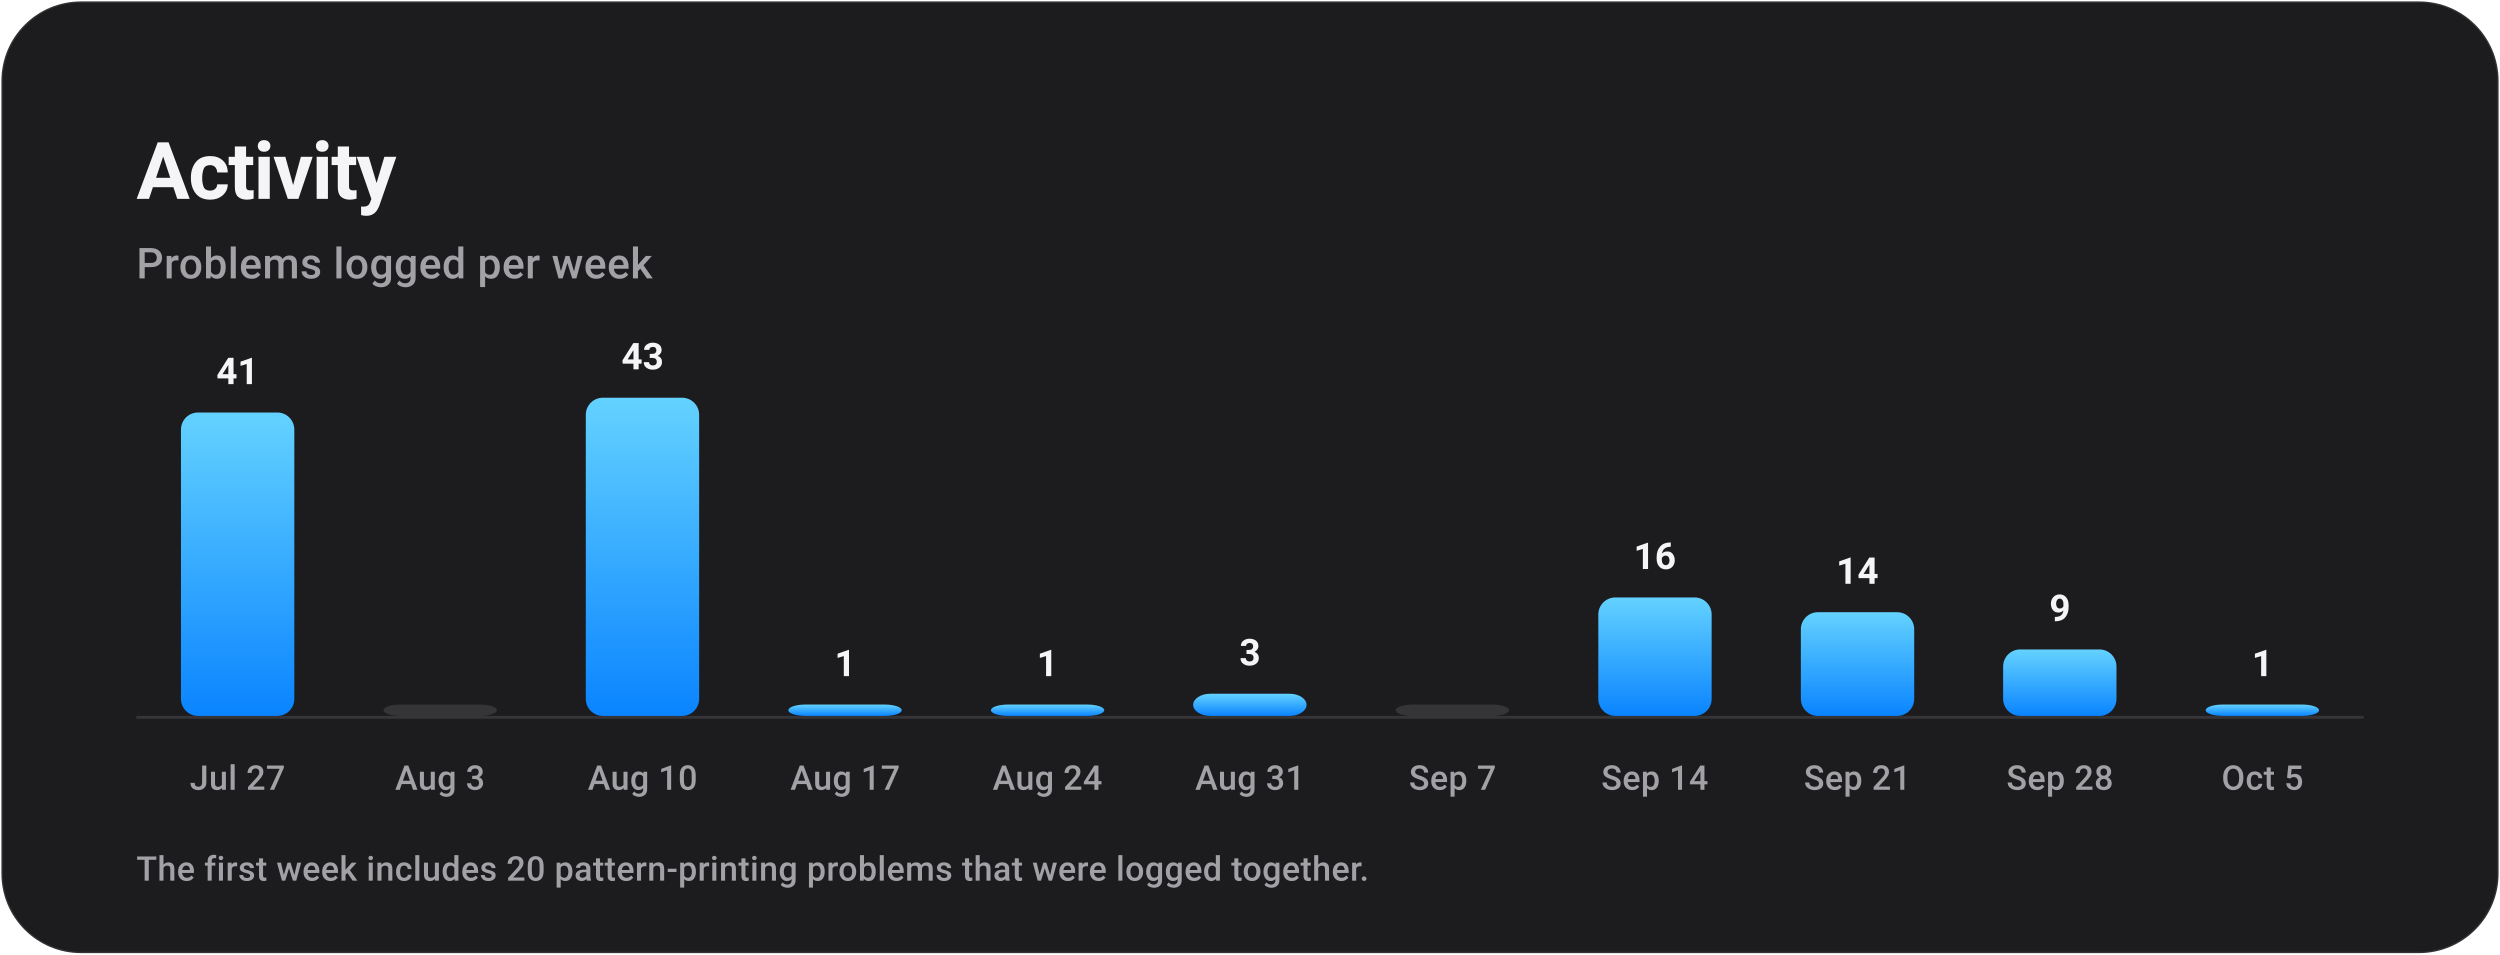
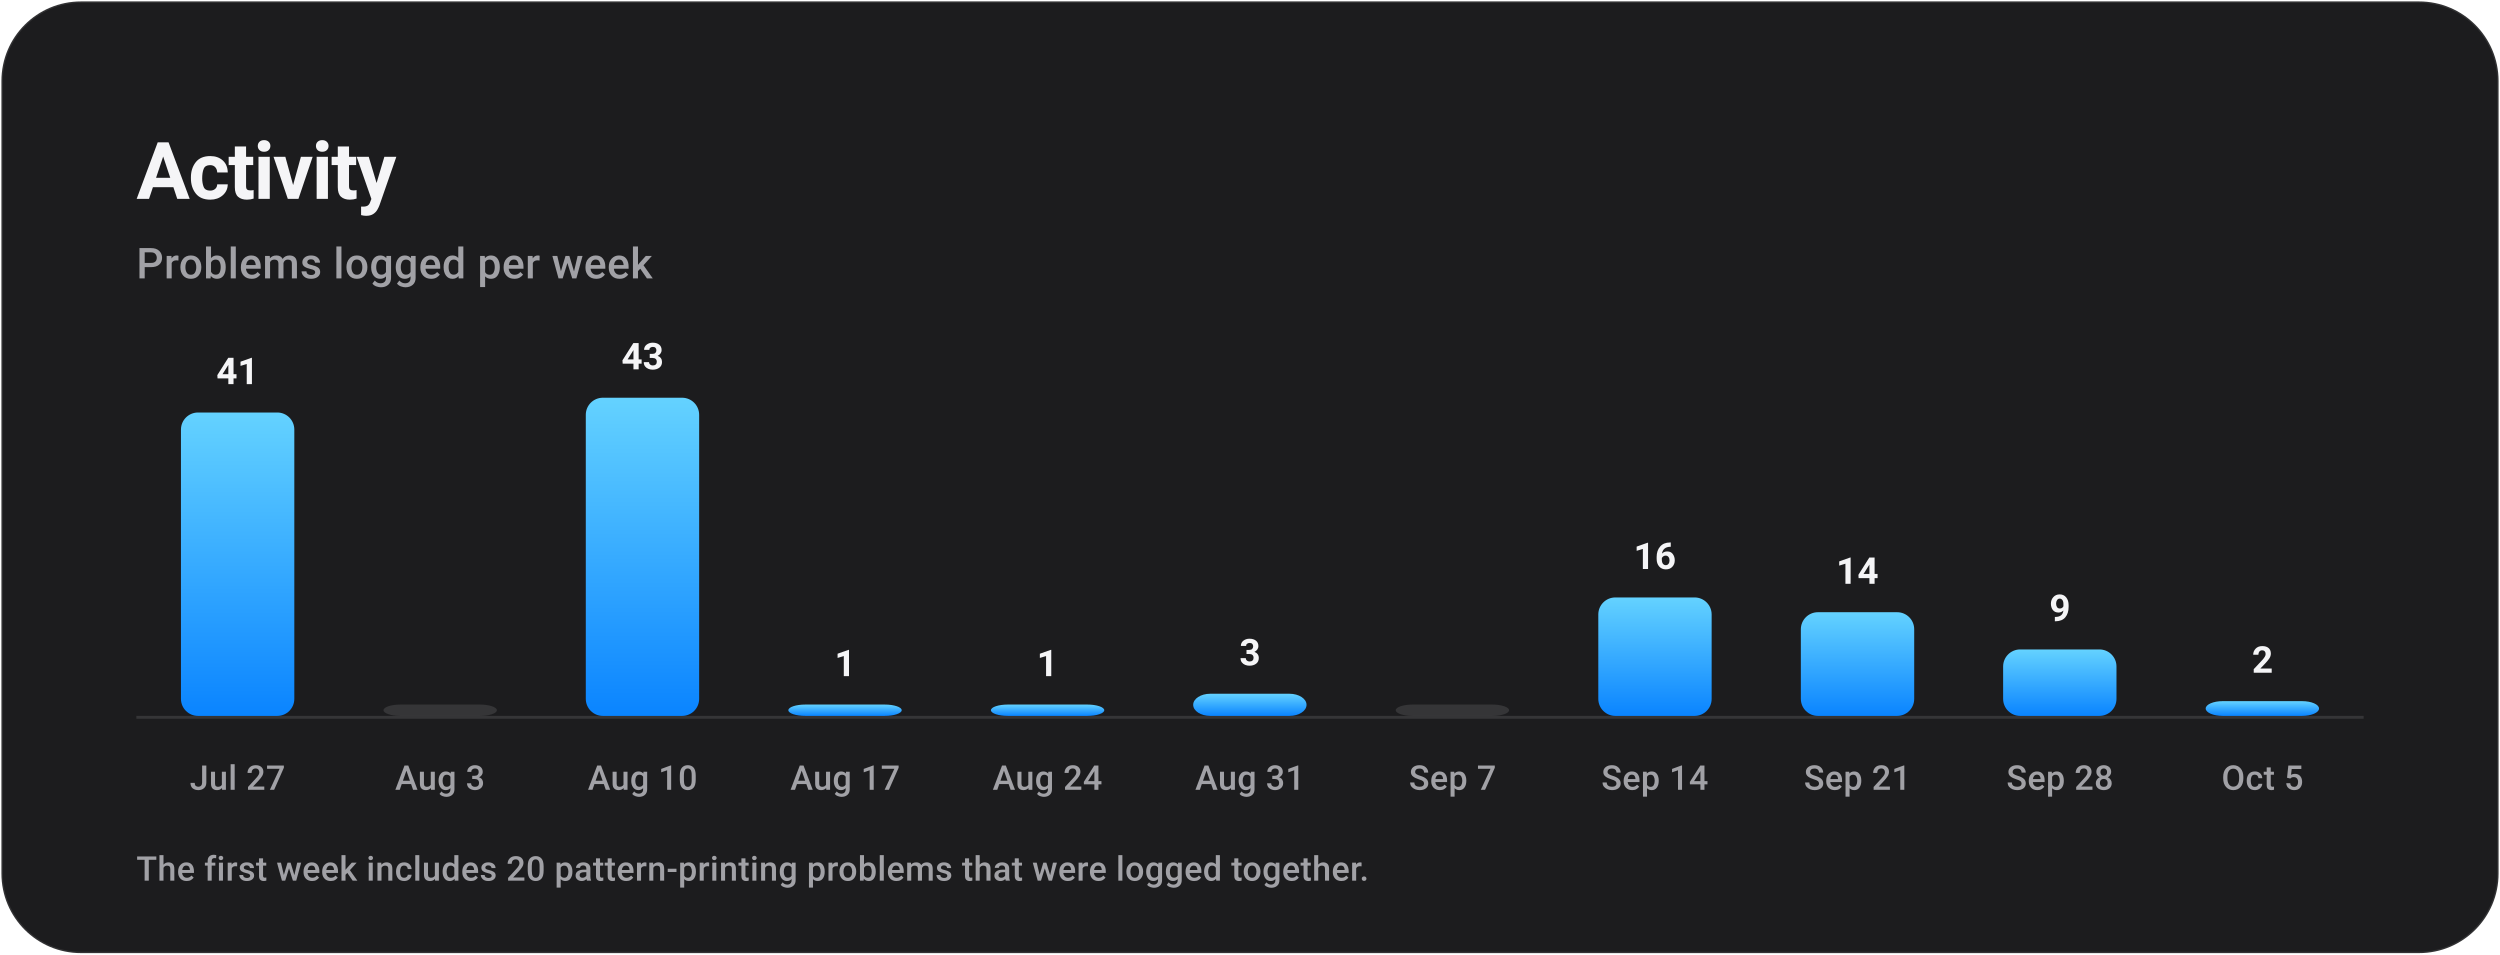
<svg xmlns="http://www.w3.org/2000/svg" width="880" height="336" viewBox="0 0 880 336" role="img" aria-labelledby="t d">
  <defs>
    <style>
text { font-family: -apple-system, BlinkMacSystemFont, "SF Pro Display", "SF Pro Text", "Segoe UI Variable Display", "Segoe UI", system-ui, Roboto, Helvetica, Arial, sans-serif; }
.num { font-variant-numeric: tabular-nums; }
@keyframes grow { from { transform: scaleX(0); } to { transform: scaleX(1); } }
@keyframes rise { from { transform: scaleY(0); } to { transform: scaleY(1); } }
@keyframes pop { from { opacity: 0; transform: scale(.92); } to { opacity: 1; transform: scale(1); } }
@keyframes fade { from { opacity: 0; transform: translateY(6px); } to { opacity: 1; transform: translateY(0); } }
.grow { transform-box: fill-box; transform-origin: 0% 50%; animation: grow .8s cubic-bezier(.22,1,.36,1) both; }
.rise { transform-box: fill-box; transform-origin: 50% 100%; animation: rise .8s cubic-bezier(.22,1,.36,1) both; }
.pop { transform-box: fill-box; transform-origin: 50% 50%; animation: pop .8s cubic-bezier(.22,1,.36,1) both; }
.fade { animation: fade .7s cubic-bezier(.22,1,.36,1) both; }
@media (prefers-reduced-motion: reduce) { .grow, .rise, .pop { transform-box: fill-box; transform-origin: 50% 50%; animation: pop .8s cubic-bezier(.22,1,.36,1) both; }
.fade { animation: none; } }
</style>
    <linearGradient id="acc" x1="0" y1="0" x2="1" y2="0">
      <stop offset="0" stop-color="#0A84FF" />
      <stop offset="1" stop-color="#64D2FF" />
    </linearGradient>
    <linearGradient id="accv" x1="0" y1="1" x2="0" y2="0">
      <stop offset="0" stop-color="#0A84FF" />
      <stop offset="1" stop-color="#64D2FF" />
    </linearGradient>
  </defs>
  <rect x="0.5" y="0.5" width="879" height="335" rx="28" fill="#1C1C1E" stroke="rgba(255,255,255,0.10)" />
  <text x="48" y="70" font-size="28" font-weight="700" fill="#F5F5F7" text-anchor="start" letter-spacing="-0.02em">Activity</text>
  <text x="48" y="98" font-size="15" font-weight="500" fill="#A1A1A6" text-anchor="start" letter-spacing="0.01em">Problems logged per week</text>
  <line x1="48" y1="252.5" x2="832" y2="252.5" stroke="rgba(255,255,255,0.11)" />
  <rect class="rise" style="animation-delay:0ms" x="63.7" y="145.2" width="39.9" height="106.8" rx="6" fill="url(#accv)" />
  <text x="83.6" y="135.2" font-size="13" font-weight="650" fill="#F5F5F7" text-anchor="middle" letter-spacing="0.0em" class="num">41</text>
  <text x="83.6" y="278" font-size="12" font-weight="500" fill="#A1A1A6" text-anchor="middle" letter-spacing="0.01em">Jul 27</text>
  <rect class="rise" style="animation-delay:50ms" x="135.0" y="248.0" width="39.9" height="4.0" rx="6" fill="rgba(255,255,255,0.11)" />
  <text x="154.9" y="278" font-size="12" font-weight="500" fill="#A1A1A6" text-anchor="middle" letter-spacing="0.01em">Aug 3</text>
  <rect class="rise" style="animation-delay:100ms" x="206.2" y="140.0" width="39.9" height="112.0" rx="6" fill="url(#accv)" />
  <text x="226.2" y="130.0" font-size="13" font-weight="650" fill="#F5F5F7" text-anchor="middle" letter-spacing="0.0em" class="num">43</text>
  <text x="226.2" y="278" font-size="12" font-weight="500" fill="#A1A1A6" text-anchor="middle" letter-spacing="0.01em">Aug 10</text>
  <rect class="rise" style="animation-delay:150ms" x="277.5" y="248.0" width="39.9" height="4.0" rx="6" fill="url(#accv)" />
  <text x="297.5" y="238.0" font-size="13" font-weight="650" fill="#F5F5F7" text-anchor="middle" letter-spacing="0.0em" class="num">1</text>
  <text x="297.5" y="278" font-size="12" font-weight="500" fill="#A1A1A6" text-anchor="middle" letter-spacing="0.01em">Aug 17</text>
  <rect class="rise" style="animation-delay:200ms" x="348.8" y="248.0" width="39.9" height="4.0" rx="6" fill="url(#accv)" />
  <text x="368.7" y="238.0" font-size="13" font-weight="650" fill="#F5F5F7" text-anchor="middle" letter-spacing="0.0em" class="num">1</text>
  <text x="368.7" y="278" font-size="12" font-weight="500" fill="#A1A1A6" text-anchor="middle" letter-spacing="0.01em">Aug 24</text>
  <rect class="rise" style="animation-delay:250ms" x="420.0" y="244.2" width="39.9" height="7.8" rx="6" fill="url(#accv)" />
  <text x="440.0" y="234.2" font-size="13" font-weight="650" fill="#F5F5F7" text-anchor="middle" letter-spacing="0.0em" class="num">3</text>
  <text x="440.0" y="278" font-size="12" font-weight="500" fill="#A1A1A6" text-anchor="middle" letter-spacing="0.01em">Aug 31</text>
  <rect class="rise" style="animation-delay:300ms" x="491.3" y="248.0" width="39.9" height="4.0" rx="6" fill="rgba(255,255,255,0.11)" />
  <text x="511.3" y="278" font-size="12" font-weight="500" fill="#A1A1A6" text-anchor="middle" letter-spacing="0.01em">Sep 7</text>
  <rect class="rise" style="animation-delay:350ms" x="562.6" y="210.3" width="39.9" height="41.7" rx="6" fill="url(#accv)" />
  <text x="582.5" y="200.3" font-size="13" font-weight="650" fill="#F5F5F7" text-anchor="middle" letter-spacing="0.0em" class="num">16</text>
  <text x="582.5" y="278" font-size="12" font-weight="500" fill="#A1A1A6" text-anchor="middle" letter-spacing="0.01em">Sep 14</text>
  <rect class="rise" style="animation-delay:400ms" x="633.9" y="215.5" width="39.9" height="36.5" rx="6" fill="url(#accv)" />
  <text x="653.8" y="205.5" font-size="13" font-weight="650" fill="#F5F5F7" text-anchor="middle" letter-spacing="0.0em" class="num">14</text>
  <text x="653.8" y="278" font-size="12" font-weight="500" fill="#A1A1A6" text-anchor="middle" letter-spacing="0.01em">Sep 21</text>
  <rect class="rise" style="animation-delay:450ms" x="705.1" y="228.6" width="39.9" height="23.4" rx="6" fill="url(#accv)" />
  <text x="725.1" y="218.6" font-size="13" font-weight="650" fill="#F5F5F7" text-anchor="middle" letter-spacing="0.0em" class="num">9</text>
  <text x="725.1" y="278" font-size="12" font-weight="500" fill="#A1A1A6" text-anchor="middle" letter-spacing="0.01em">Sep 28</text>
-   <rect class="rise" style="animation-delay:500ms" x="776.4" y="248.0" width="39.9" height="4.0" rx="6" fill="url(#accv)" />
-   <text x="796.4" y="238.0" font-size="13" font-weight="650" fill="#F5F5F7" text-anchor="middle" letter-spacing="0.0em" class="num">1</text>
+   <rect class="rise" style="animation-delay:500ms" x="776.4" y="246.8" width="39.9" height="5.2" rx="6" fill="url(#accv)" />
+   <text x="796.4" y="236.8" font-size="13" font-weight="650" fill="#F5F5F7" text-anchor="middle" letter-spacing="0.0em" class="num">2</text>
  <text x="796.4" y="278" font-size="12" font-weight="500" fill="#A1A1A6" text-anchor="middle" letter-spacing="0.01em">Oct 5</text>
  <text x="48" y="310" font-size="12" font-weight="500" fill="#A1A1A6" text-anchor="start" letter-spacing="0.01em">The first week includes 20 pattern-printing problems that were logged together.</text>
</svg>
